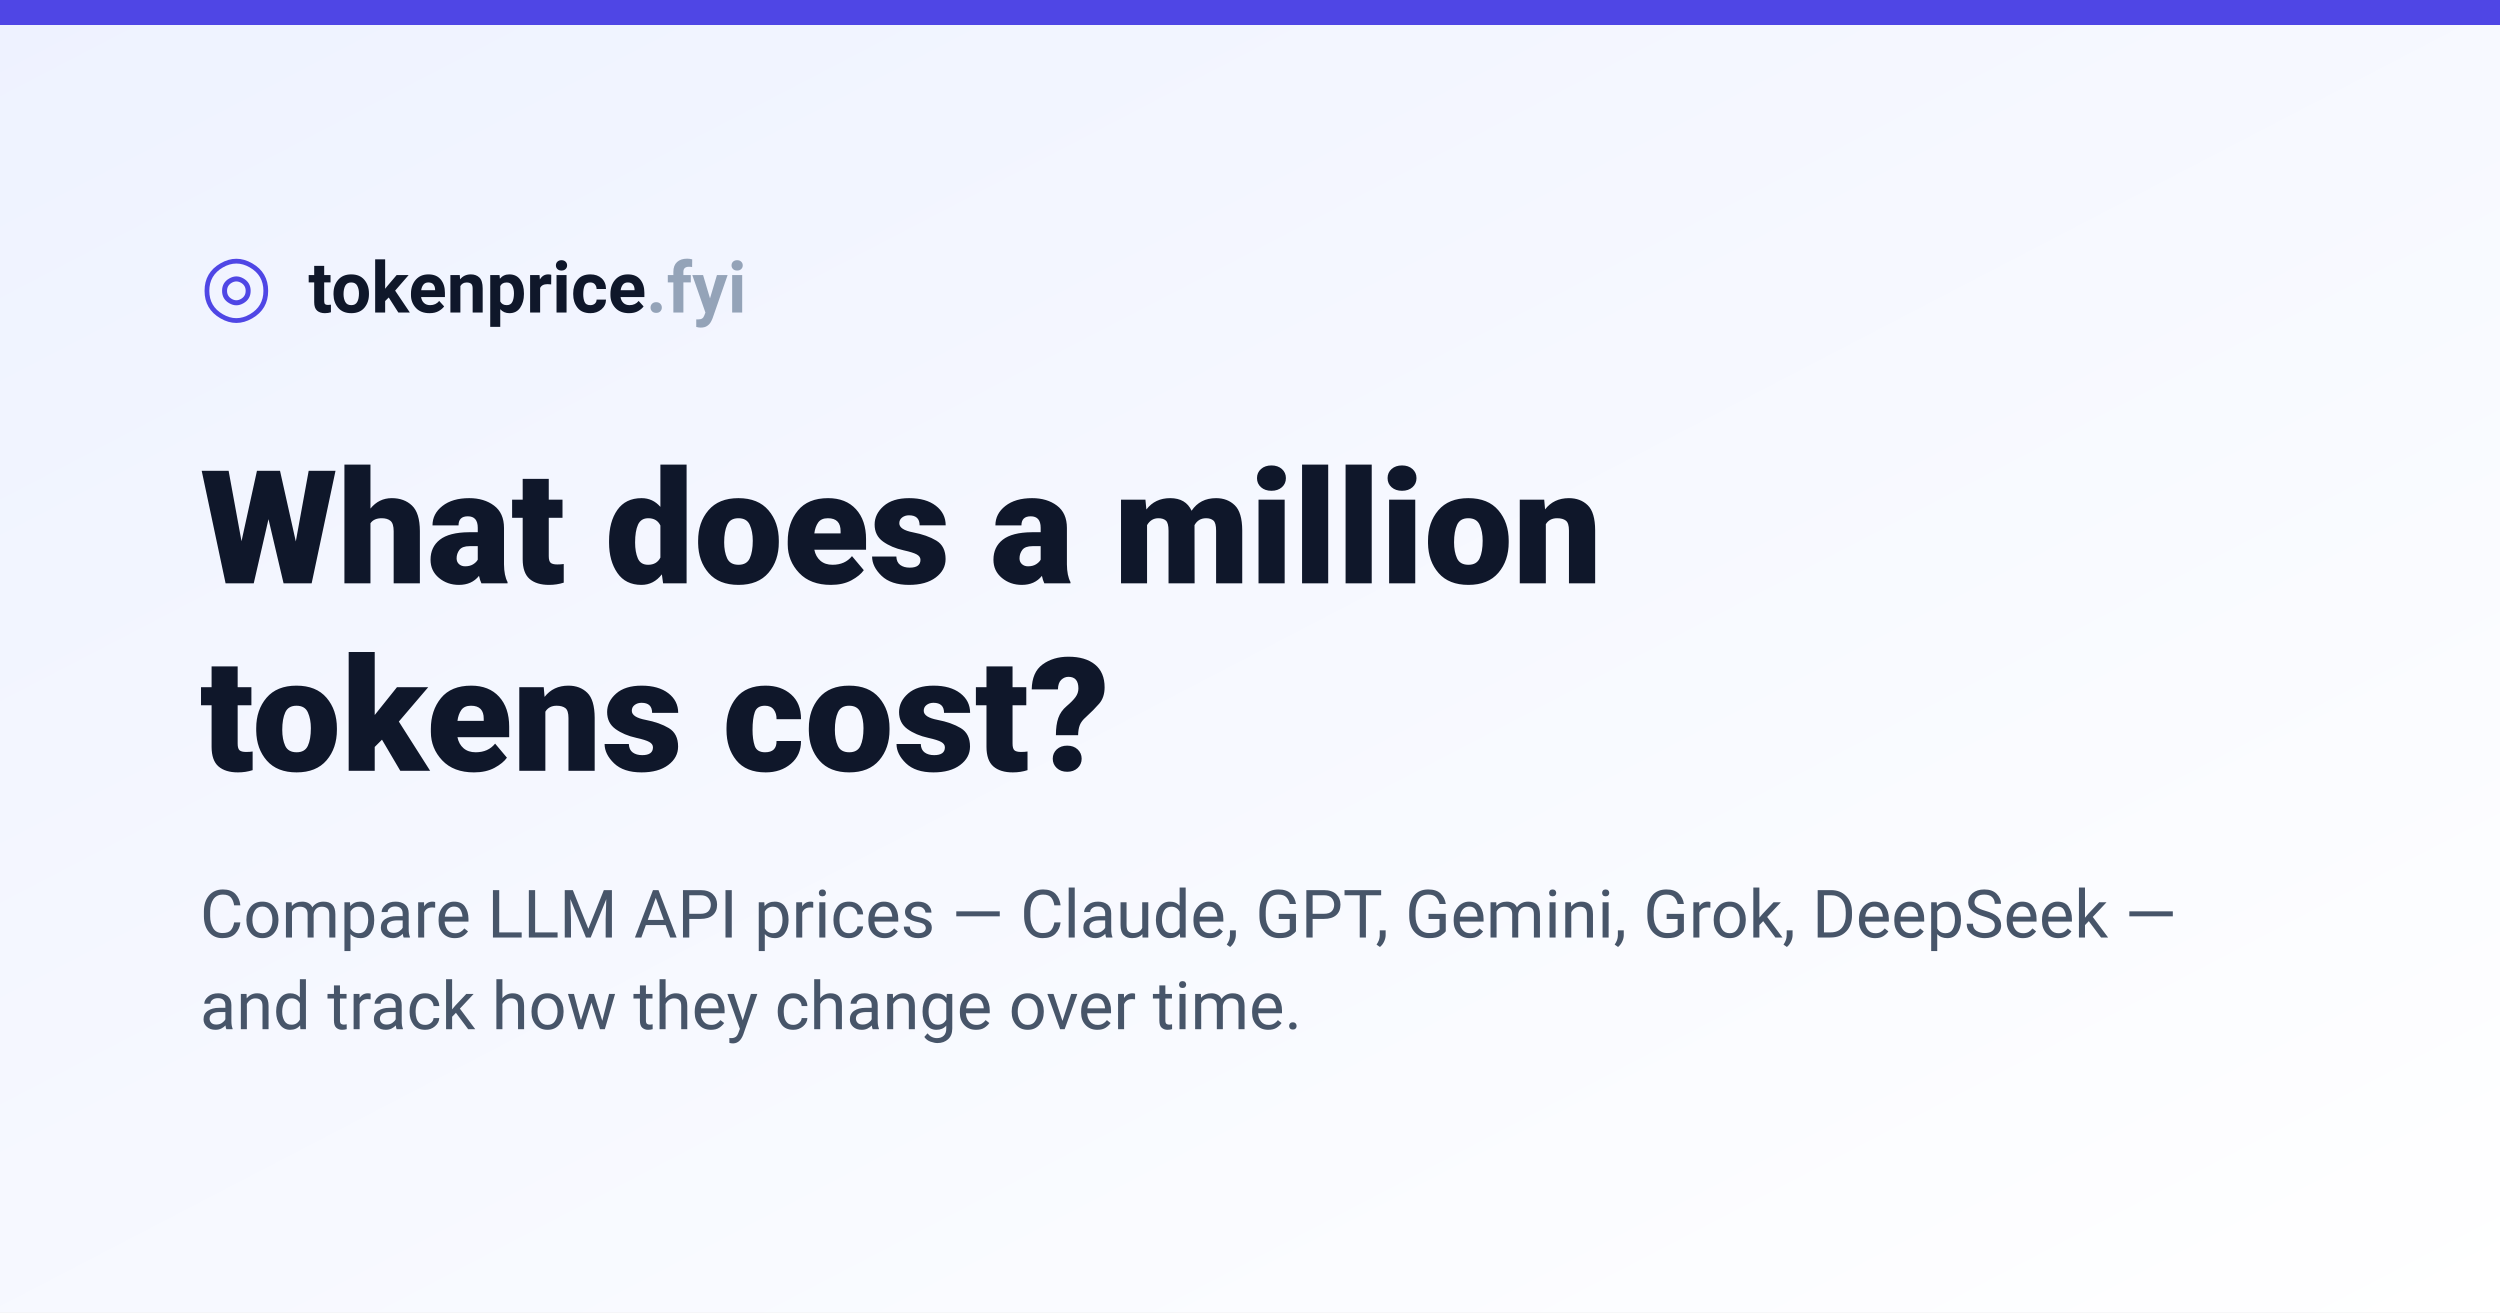
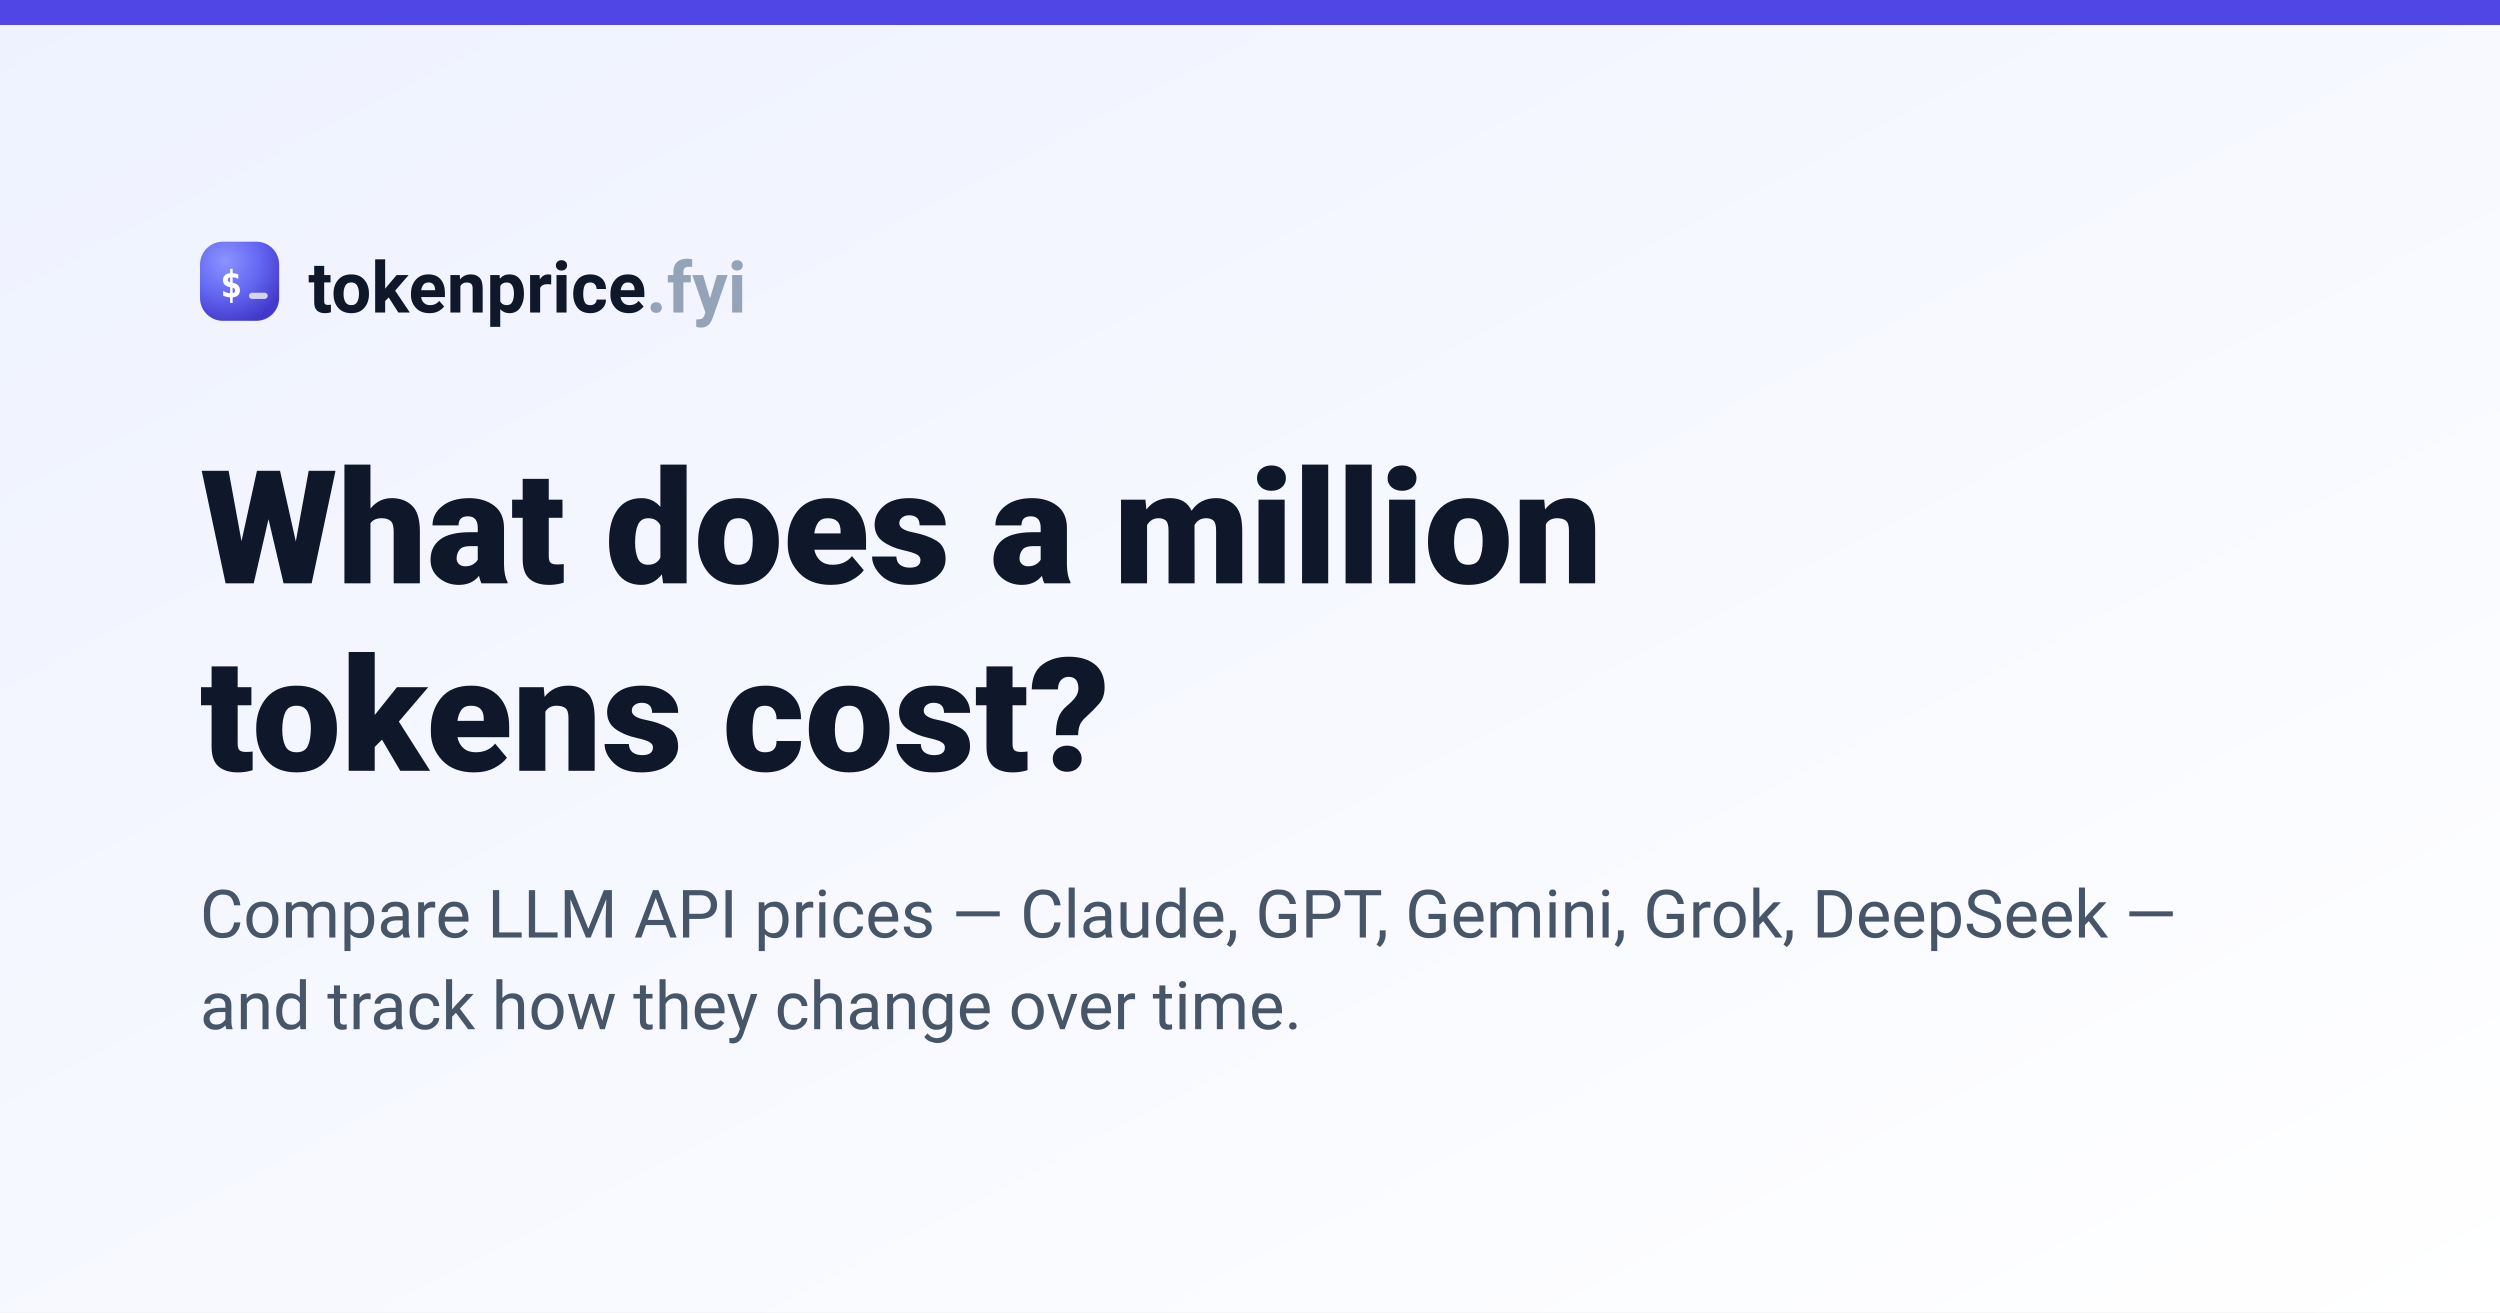
<svg xmlns="http://www.w3.org/2000/svg" width="1200" height="630" viewBox="0 0 1200 630">
  <defs>
    <linearGradient id="bg" x1="0" y1="0" x2="1" y2="1">
      <stop offset="0" stop-color="#eef2ff" />
      <stop offset="1" stop-color="#ffffff" />
    </linearGradient>
+     <radialGradient id="ogmark" cx="32%" cy="24%" r="82%">
+       <stop offset="0" stop-color="#8b93ff" />
+       <stop offset="55%" stop-color="#6366f1" />
+       <stop offset="100%" stop-color="#4338ca" />
+     </radialGradient>
  </defs>
  <rect width="1200" height="630" fill="url(#bg)" />
  <rect width="1200" height="12" fill="#4f46e5" />
  <g transform="translate(96, 150)" font-family="ui-sans-serif, system-ui, -apple-system, Segoe UI, Roboto, sans-serif">
-     <text x="0" y="0" font-size="40" fill="#4f46e5">◎</text>
+     <g transform="translate(0, -34)">
+       <rect width="38" height="38" rx="11" fill="url(#ogmark)" />
+       <text x="15" y="20.5" text-anchor="middle" dominant-baseline="central" fill="#fff" font-family="JetBrains Mono, monospace" font-weight="700" font-size="18">$</text>
+       <rect x="23.5" y="24.5" width="9" height="3" rx="1.5" fill="rgba(255,255,255,.75)" />
+     </g>
    <text x="52" y="0" font-size="34" font-weight="700" fill="#0f172a">tokenprice<tspan fill="#94a3b8">.fyi</tspan>
    </text>
    <text x="0" y="130" font-size="76" font-weight="800" fill="#0f172a">What does a million</text>
    <text x="0" y="220" font-size="76" font-weight="800" fill="#0f172a">tokens cost?</text>
    <text x="0" y="300" font-size="32" fill="#475569">Compare LLM API prices — Claude, GPT, Gemini, Grok, DeepSeek —</text>
    <text x="0" y="344" font-size="32" fill="#475569">and track how they change over time.</text>
  </g>
</svg>
